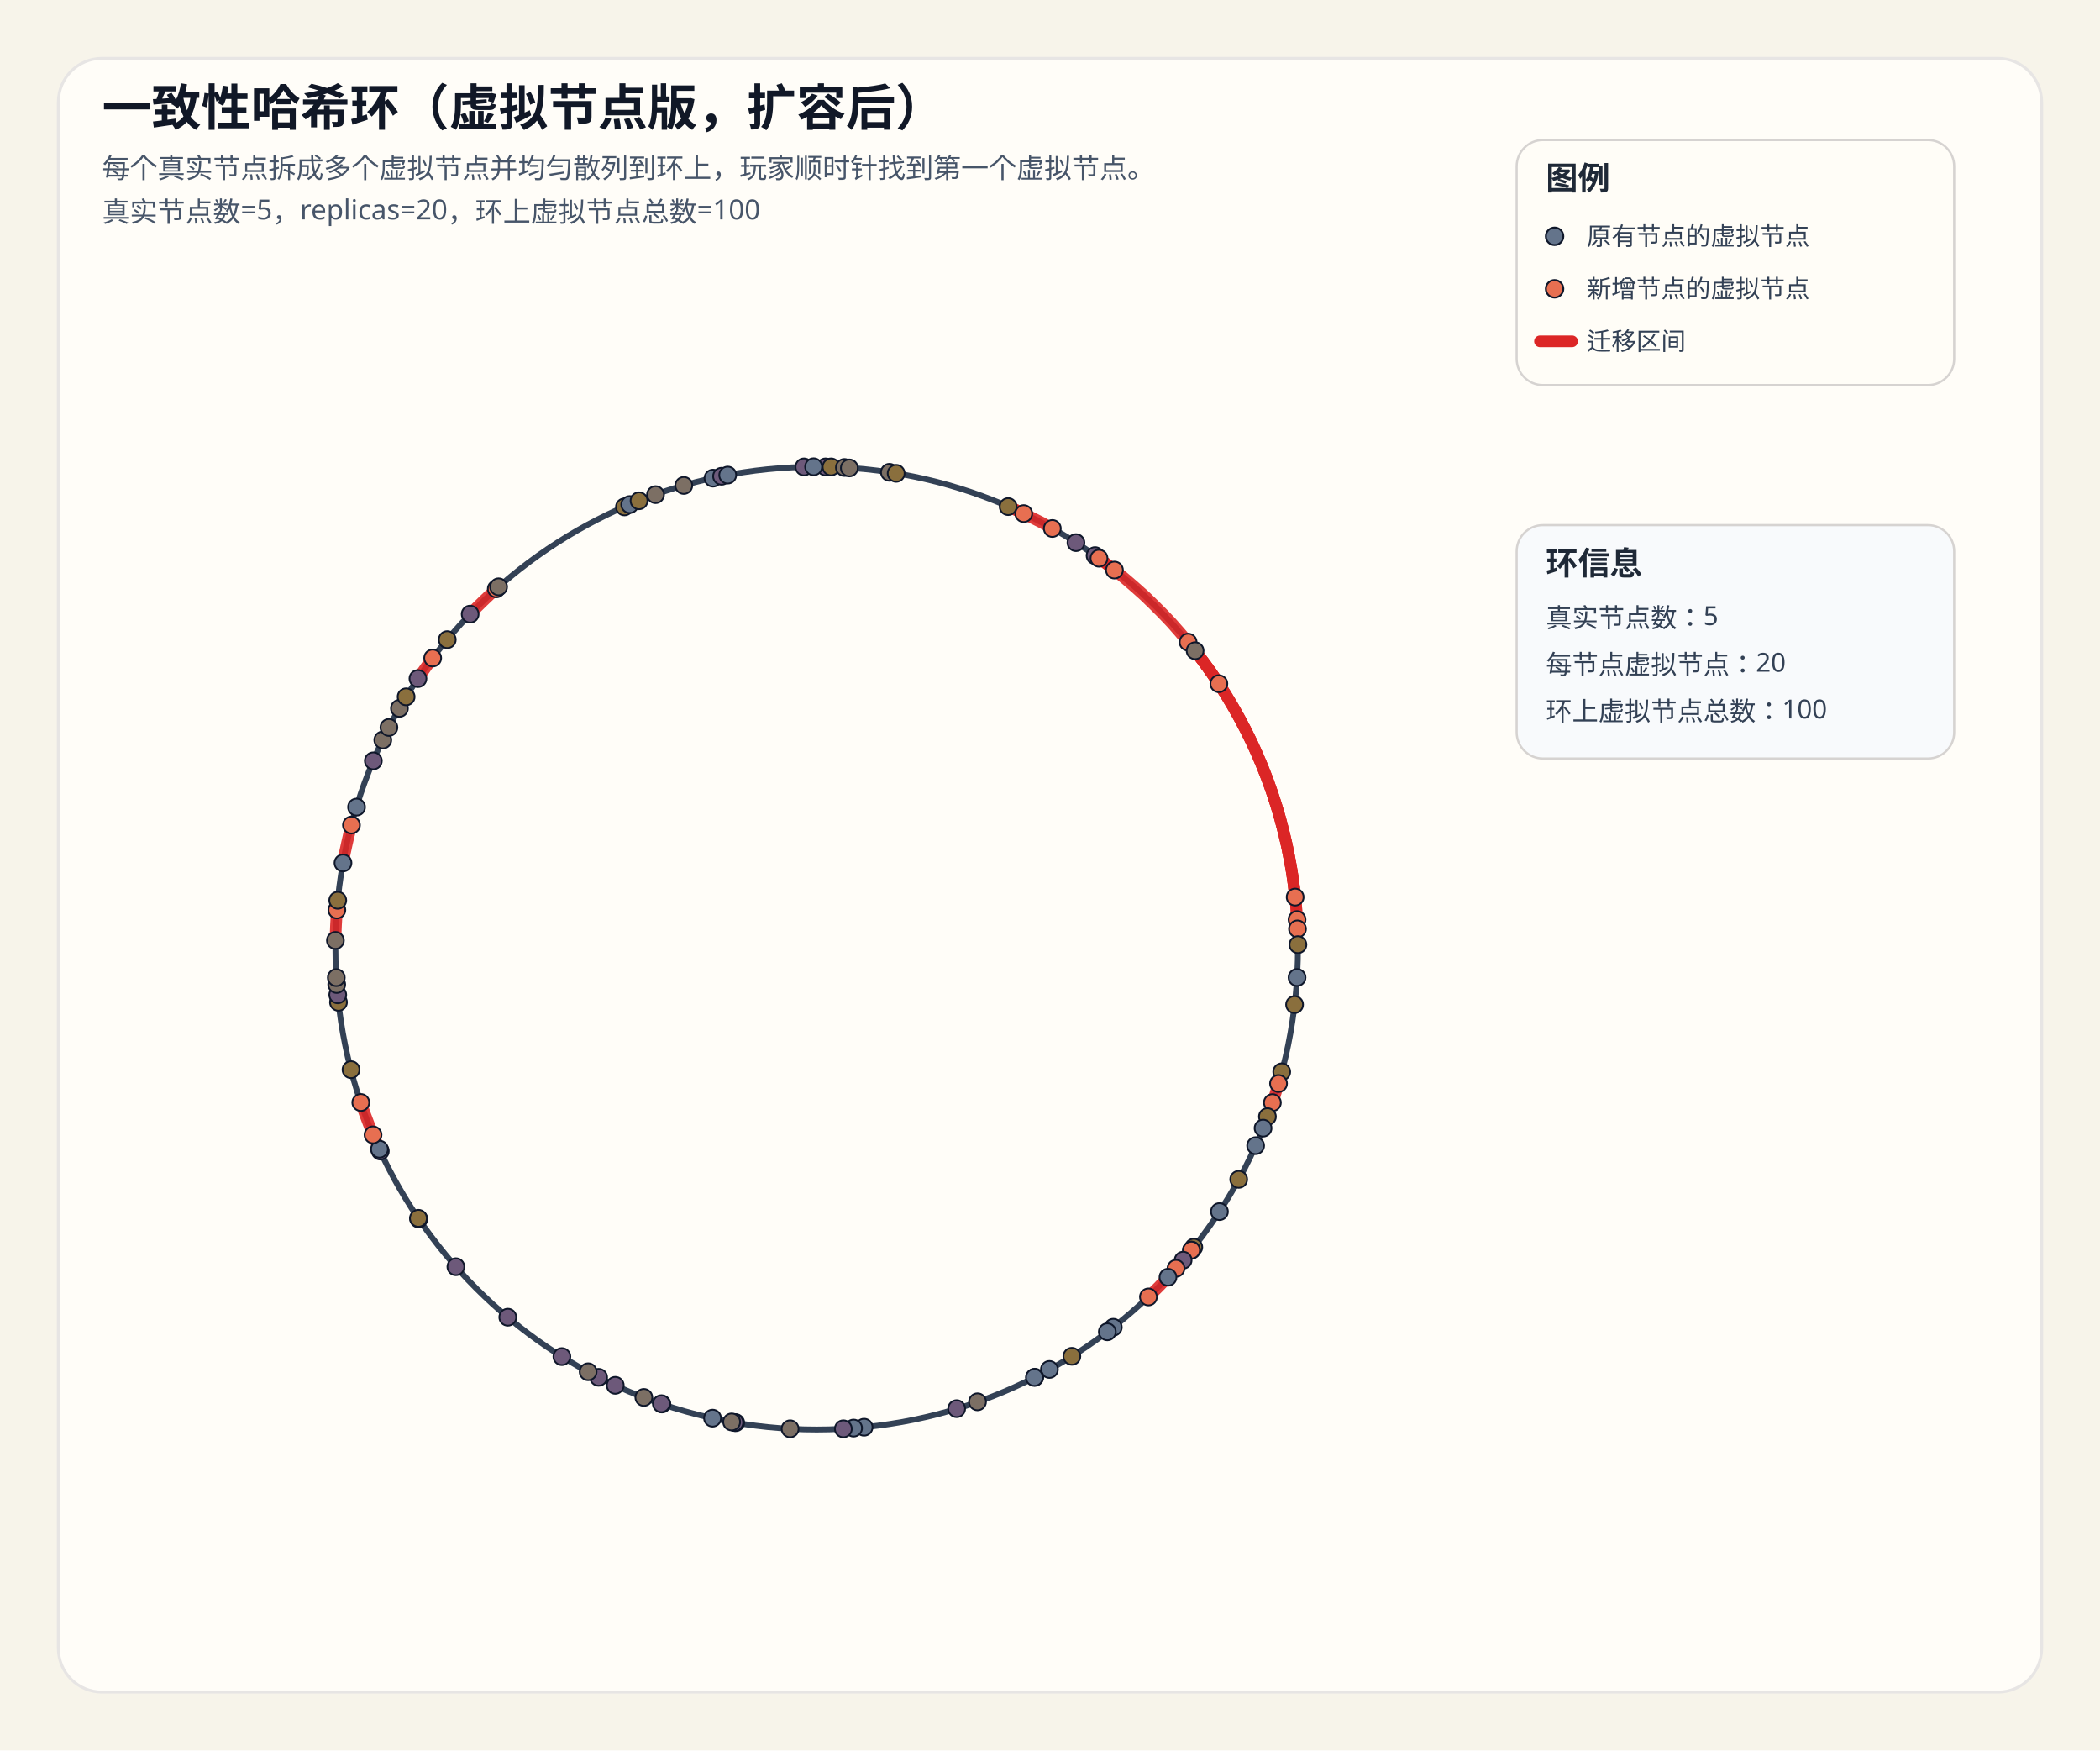
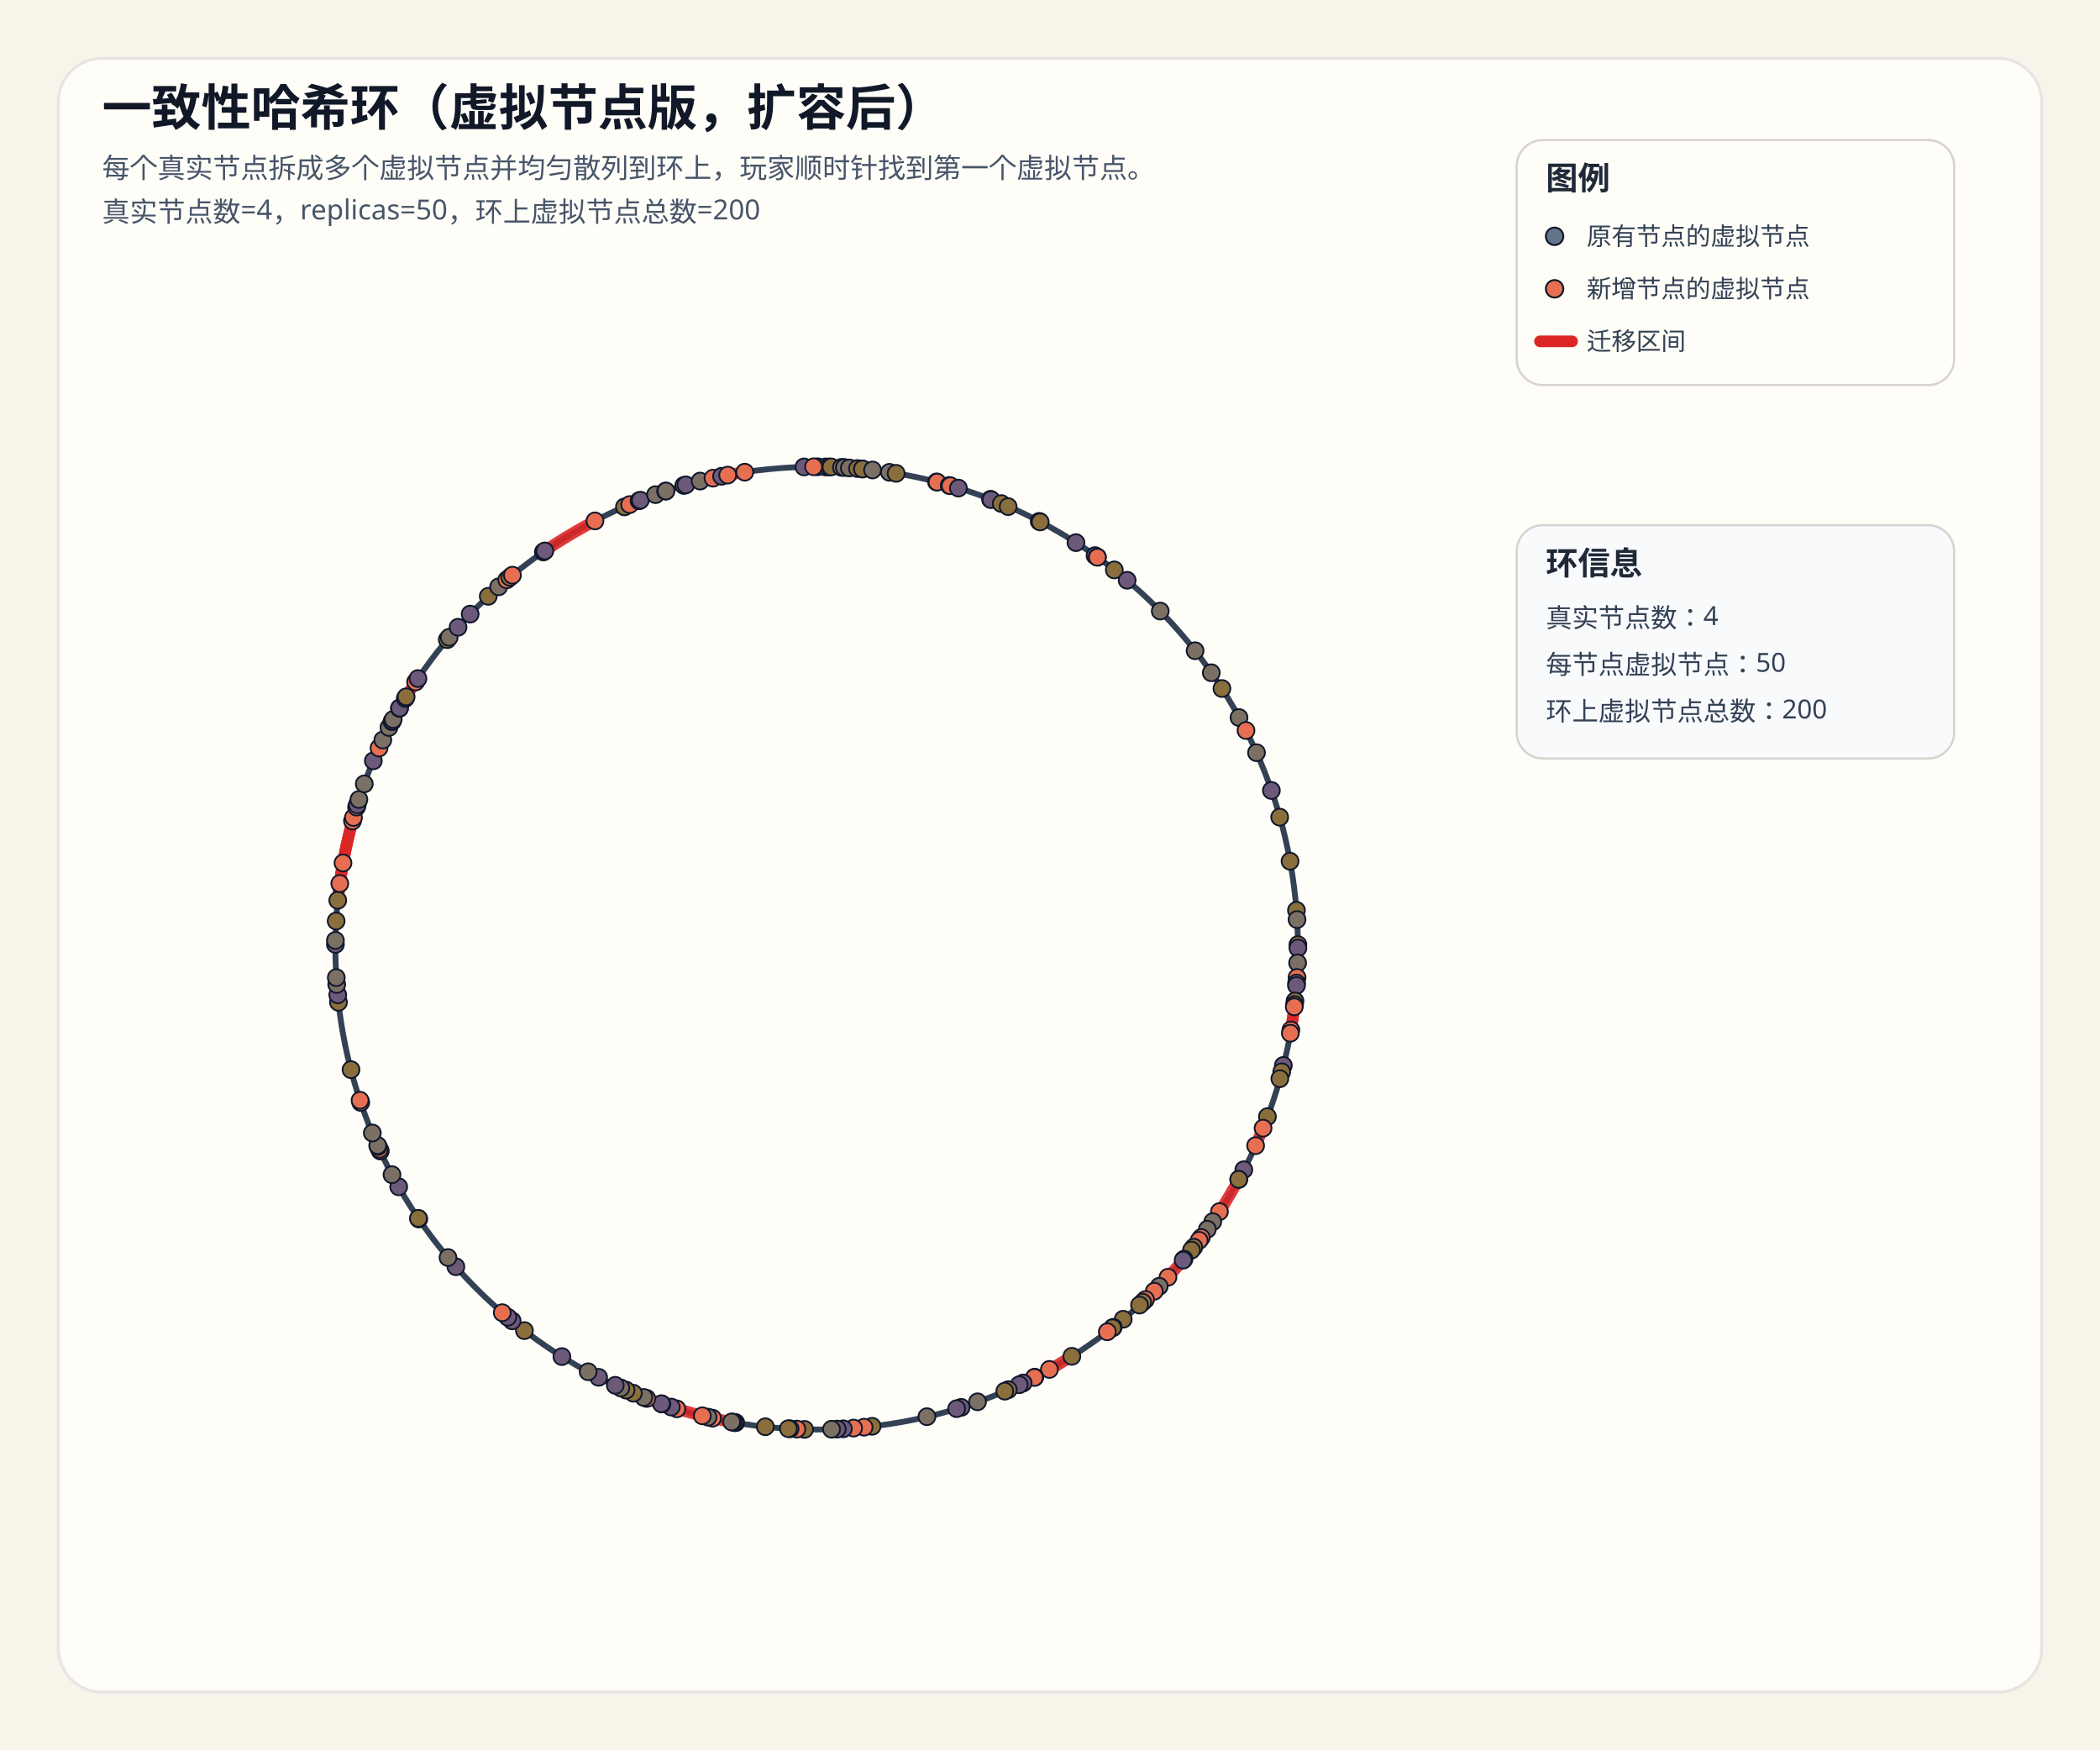
<svg xmlns="http://www.w3.org/2000/svg" width="1440" height="1200" viewBox="0 0 1440 1200">
  <rect x="0" y="0" width="1440" height="1200" fill="#f7f4ea" />
  <rect x="40" y="40" width="1360" height="1120" rx="30" fill="#fffdf8" stroke="#e7e5e4" stroke-width="2" />
  <text x="70" y="86" font-size="34" font-family="Segoe UI" font-weight="700" fill="#111827">一致性哈希环（虚拟节点版，扩容后）</text>
  <text x="70" y="122" font-size="19" font-family="Segoe UI" fill="#475569">每个真实节点拆成多个虚拟节点并均匀散列到环上，玩家顺时针找到第一个虚拟节点。</text>
-   <text x="70" y="152" font-size="19" font-family="Segoe UI" fill="#475569">真实节点数=5，replicas=20，环上虚拟节点总数=100</text>
+   <text x="70" y="152" font-size="19" font-family="Segoe UI" fill="#475569">真实节点数=4，replicas=50，环上虚拟节点总数=200</text>
  <circle cx="560.0" cy="650.0" r="330.0" fill="none" stroke="#334155" stroke-width="4" />
-   <polyline points="286.6,465.2 289.1,461.6 291.6,458.1 294.1,454.6 296.7,451.1" fill="none" stroke="#dc2626" stroke-width="8" stroke-linecap="round" stroke-linejoin="round" opacity="0.9" />
-   <polyline points="800.9,875.6 797.6,879.0 794.3,882.4 790.9,885.8 787.5,889.1" fill="none" stroke="#dc2626" stroke-width="8" stroke-linecap="round" stroke-linejoin="round" opacity="0.9" />
-   <polyline points="235.2,591.6 236.4,585.1 237.8,578.6 239.3,572.1 241.0,565.6" fill="none" stroke="#dc2626" stroke-width="8" stroke-linecap="round" stroke-linejoin="round" opacity="0.9" />
-   <polyline points="260.2,787.8 256.7,779.9 253.4,772.0 250.3,763.9 247.4,755.8" fill="none" stroke="#dc2626" stroke-width="8" stroke-linecap="round" stroke-linejoin="round" opacity="0.9" />
-   <polyline points="878.9,734.8 877.5,740.1 875.9,745.4 874.3,750.7 872.5,755.9" fill="none" stroke="#dc2626" stroke-width="8" stroke-linecap="round" stroke-linejoin="round" opacity="0.9" />
-   <polyline points="811.3,863.9 810.1,865.3 808.8,866.7 807.6,868.1 806.4,869.5" fill="none" stroke="#dc2626" stroke-width="8" stroke-linecap="round" stroke-linejoin="round" opacity="0.9" />
-   <polyline points="819.5,446.1 825.0,453.4 830.3,460.7 835.5,468.3 840.4,475.9 845.0,483.7 849.5,491.6 853.8,499.7 857.8,507.8 861.6,516.1 865.2,524.5 868.5,532.9 871.6,541.5 874.5,550.1 877.1,558.8 879.5,567.6 881.7,576.4 883.6,585.3 885.3,594.3 886.7,603.2 887.8,612.3 888.8,621.3 889.4,630.4" fill="none" stroke="#dc2626" stroke-width="8" stroke-linecap="round" stroke-linejoin="round" opacity="0.9" />
-   <polyline points="878.9,734.8 878.4,736.8 877.8,738.8 877.3,740.8 876.7,742.8" fill="none" stroke="#dc2626" stroke-width="8" stroke-linecap="round" stroke-linejoin="round" opacity="0.9" />
-   <polyline points="691.3,347.3 699.0,350.7 706.6,354.4 714.2,358.2 721.6,362.3" fill="none" stroke="#dc2626" stroke-width="8" stroke-linecap="round" stroke-linejoin="round" opacity="0.9" />
-   <polyline points="750.9,380.9 751.6,381.3 752.3,381.8 752.9,382.3 753.6,382.7" fill="none" stroke="#dc2626" stroke-width="8" stroke-linecap="round" stroke-linejoin="round" opacity="0.9" />
-   <polyline points="691.3,347.3 694.0,348.4 696.7,349.6 699.4,350.9 702.0,352.1" fill="none" stroke="#dc2626" stroke-width="8" stroke-linecap="round" stroke-linejoin="round" opacity="0.9" />
-   <polyline points="750.9,380.9 758.0,386.0 764.9,391.3 771.7,396.9 778.3,402.6 784.8,408.4 791.1,414.5 797.3,420.7 803.3,427.0 809.1,433.6 814.7,440.2" fill="none" stroke="#dc2626" stroke-width="8" stroke-linecap="round" stroke-linejoin="round" opacity="0.9" />
-   <polyline points="750.9,380.9 754.3,383.3 757.7,385.7 761.0,388.3 764.2,390.8" fill="none" stroke="#dc2626" stroke-width="8" stroke-linecap="round" stroke-linejoin="round" opacity="0.9" />
-   <polyline points="322.4,421.0 326.8,416.5 331.2,412.2 335.7,407.9 340.3,403.7" fill="none" stroke="#dc2626" stroke-width="8" stroke-linecap="round" stroke-linejoin="round" opacity="0.9" />
-   <polyline points="230.0,644.7 230.2,639.5 230.4,634.3 230.7,629.1 231.0,623.8" fill="none" stroke="#dc2626" stroke-width="8" stroke-linecap="round" stroke-linejoin="round" opacity="0.9" />
-   <polyline points="819.5,446.1 825.2,453.6 830.7,461.2 835.9,469.0 841.0,476.9 845.8,485.0 850.4,493.2 854.7,501.5 858.8,509.9 862.7,518.5 866.3,527.2 869.7,535.9 872.8,544.8 875.6,553.7 878.3,562.7 880.6,571.8 882.7,581.0 884.5,590.2 886.1,599.4 887.4,608.7 888.5,618.1 889.2,627.4 889.7,636.8" fill="none" stroke="#dc2626" stroke-width="8" stroke-linecap="round" stroke-linejoin="round" opacity="0.9" />
-   <polyline points="819.5,446.1 825.1,453.5 830.5,461.0 835.7,468.6 840.6,476.4 845.4,484.3 849.9,492.4 854.2,500.5 858.3,508.8 862.1,517.2 865.7,525.7 869.1,534.3 872.2,543.0 875.1,551.8 877.7,560.7 880.0,569.6 882.2,578.6 884.0,587.6 885.7,596.7 887.0,605.8 888.1,615.0" fill="none" stroke="#dc2626" stroke-width="8" stroke-linecap="round" stroke-linejoin="round" opacity="0.9" />
-   <polyline points="260.2,787.8 259.0,785.4 257.9,782.9 256.9,780.4 255.8,778.0" fill="none" stroke="#dc2626" stroke-width="8" stroke-linecap="round" stroke-linejoin="round" opacity="0.9" />
-   <polyline points="817.0,857.0 817.0,857.0 817.0,857.0 817.0,857.0 817.0,857.0" fill="none" stroke="#dc2626" stroke-width="8" stroke-linecap="round" stroke-linejoin="round" opacity="0.9" />
-   <polyline points="819.5,446.1 823.7,451.7 827.9,457.3 831.9,463.0 835.8,468.7" fill="none" stroke="#dc2626" stroke-width="8" stroke-linecap="round" stroke-linejoin="round" opacity="0.9" />
+   <polyline points="849.4,808.5 846.3,814.1 843.0,819.7 839.7,825.2 836.2,830.6" fill="none" stroke="#dc2626" stroke-width="8" stroke-linecap="round" stroke-linejoin="round" opacity="0.9" />
+   <polyline points="494.8,326.5 495.9,326.3 496.9,326.1 498.0,325.9 499.0,325.7" fill="none" stroke="#dc2626" stroke-width="8" stroke-linecap="round" stroke-linejoin="round" opacity="0.9" />
+   <polyline points="889.8,660.1 889.8,662.6 889.7,665.1 889.5,667.6 889.4,670.1" fill="none" stroke="#dc2626" stroke-width="8" stroke-linecap="round" stroke-linejoin="round" opacity="0.9" />
+   <polyline points="428.2,347.5 429.1,347.1 430.0,346.7 430.9,346.3 431.8,345.9" fill="none" stroke="#dc2626" stroke-width="8" stroke-linecap="round" stroke-linejoin="round" opacity="0.9" />
+   <polyline points="709.6,944.1 709.5,944.2 709.5,944.2 709.4,944.3 709.3,944.3" fill="none" stroke="#dc2626" stroke-width="8" stroke-linecap="round" stroke-linejoin="round" opacity="0.9" />
+   <polyline points="598.0,977.8 596.6,978.0 595.2,978.1 593.8,978.3 592.5,978.4" fill="none" stroke="#dc2626" stroke-width="8" stroke-linecap="round" stroke-linejoin="round" opacity="0.9" />
+   <polyline points="598.0,977.8 594.8,978.2 591.6,978.5 588.5,978.8 585.3,979.0" fill="none" stroke="#dc2626" stroke-width="8" stroke-linecap="round" stroke-linejoin="round" opacity="0.9" />
+   <polyline points="735.0,929.8 731.2,932.1 727.4,934.4 723.5,936.7 719.6,938.8" fill="none" stroke="#dc2626" stroke-width="8" stroke-linecap="round" stroke-linejoin="round" opacity="0.9" />
+   <polyline points="260.8,789.1 260.6,788.8 260.5,788.5 260.3,788.1 260.2,787.8" fill="none" stroke="#dc2626" stroke-width="8" stroke-linecap="round" stroke-linejoin="round" opacity="0.9" />
+   <polyline points="501.7,974.8 498.4,974.2 495.1,973.6 491.9,972.9 488.6,972.2" fill="none" stroke="#dc2626" stroke-width="8" stroke-linecap="round" stroke-linejoin="round" opacity="0.9" />
+   <polyline points="770.2,904.4 768.5,905.8 766.8,907.2 765.1,908.5 763.4,909.9" fill="none" stroke="#dc2626" stroke-width="8" stroke-linecap="round" stroke-linejoin="round" opacity="0.9" />
+   <polyline points="480.1,329.8 482.3,329.3 484.5,328.8 486.7,328.2 488.9,327.8" fill="none" stroke="#dc2626" stroke-width="8" stroke-linecap="round" stroke-linejoin="round" opacity="0.9" />
+   <polyline points="551.3,320.1 552.9,320.1 554.6,320.0 556.3,320.0 557.9,320.0" fill="none" stroke="#dc2626" stroke-width="8" stroke-linecap="round" stroke-linejoin="round" opacity="0.9" />
+   <polyline points="869.1,765.5 867.2,770.5 865.2,775.5 863.1,780.4 861.0,785.4" fill="none" stroke="#dc2626" stroke-width="8" stroke-linecap="round" stroke-linejoin="round" opacity="0.9" />
+   <polyline points="869.1,765.5 868.4,767.5 867.6,769.5 866.8,771.4 866.1,773.4" fill="none" stroke="#dc2626" stroke-width="8" stroke-linecap="round" stroke-linejoin="round" opacity="0.9" />
+   <polyline points="811.3,863.9 808.7,866.9 806.1,869.8 803.5,872.7 800.9,875.6" fill="none" stroke="#dc2626" stroke-width="8" stroke-linecap="round" stroke-linejoin="round" opacity="0.9" />
+   <polyline points="460.3,964.6 458.7,964.1 457.1,963.5 455.5,963.0 453.9,962.5" fill="none" stroke="#dc2626" stroke-width="8" stroke-linecap="round" stroke-linejoin="round" opacity="0.9" />
+   <polyline points="231.6,617.2 232.7,607.9 234.0,598.7 235.6,589.5 237.4,580.3 239.5,571.3 241.9,562.2 244.5,553.3" fill="none" stroke="#dc2626" stroke-width="8" stroke-linecap="round" stroke-linejoin="round" opacity="0.9" />
+   <polyline points="231.6,617.2 232.3,610.8 233.2,604.4 234.1,598.0 235.2,591.6" fill="none" stroke="#dc2626" stroke-width="8" stroke-linecap="round" stroke-linejoin="round" opacity="0.9" />
+   <polyline points="762.9,910.3 762.0,911.0 761.1,911.7 760.2,912.4 759.3,913.0" fill="none" stroke="#dc2626" stroke-width="8" stroke-linecap="round" stroke-linejoin="round" opacity="0.9" />
+   <polyline points="642.2,330.4 644.4,331.0 646.6,331.6 648.7,332.1 650.9,332.8" fill="none" stroke="#dc2626" stroke-width="8" stroke-linecap="round" stroke-linejoin="round" opacity="0.9" />
+   <polyline points="794.9,881.8 792.6,884.1 790.2,886.4 787.9,888.7 785.5,890.9" fill="none" stroke="#dc2626" stroke-width="8" stroke-linecap="round" stroke-linejoin="round" opacity="0.9" />
+   <polyline points="503.7,975.2 503.4,975.1 503.1,975.1 502.8,975.0 502.5,974.9" fill="none" stroke="#dc2626" stroke-width="8" stroke-linecap="round" stroke-linejoin="round" opacity="0.9" />
+   <polyline points="849.6,491.9 850.8,494.1 852.0,496.3 853.2,498.6 854.4,500.8" fill="none" stroke="#dc2626" stroke-width="8" stroke-linecap="round" stroke-linejoin="round" opacity="0.9" />
+   <polyline points="373.6,377.7 380.3,373.2 387.1,368.9 394.0,364.8 400.9,360.9 408.0,357.1" fill="none" stroke="#dc2626" stroke-width="8" stroke-linecap="round" stroke-linejoin="round" opacity="0.9" />
+   <polyline points="485.5,971.5 484.5,971.3 483.6,971.0 482.6,970.8 481.6,970.6" fill="none" stroke="#dc2626" stroke-width="8" stroke-linecap="round" stroke-linejoin="round" opacity="0.9" />
+   <polyline points="642.2,330.4 644.6,331.0 646.9,331.7 649.3,332.3 651.6,333.0" fill="none" stroke="#dc2626" stroke-width="8" stroke-linecap="round" stroke-linejoin="round" opacity="0.9" />
+   <polyline points="231.6,617.2 232.6,609.0 233.7,600.8 235.0,592.6 236.6,584.5 238.3,576.4 240.2,568.4 242.4,560.4" fill="none" stroke="#dc2626" stroke-width="8" stroke-linecap="round" stroke-linejoin="round" opacity="0.9" />
+   <polyline points="887.7,688.7 887.1,693.6 886.4,698.5 885.7,703.4 884.8,708.3" fill="none" stroke="#dc2626" stroke-width="8" stroke-linecap="round" stroke-linejoin="round" opacity="0.9" />
+   <polyline points="348.2,903.0 347.2,902.3 346.3,901.5 345.4,900.7 344.4,899.9" fill="none" stroke="#dc2626" stroke-width="8" stroke-linecap="round" stroke-linejoin="round" opacity="0.9" />
+   <polyline points="566.1,320.1 566.7,320.1 567.3,320.1 567.9,320.1 568.5,320.1" fill="none" stroke="#dc2626" stroke-width="8" stroke-linecap="round" stroke-linejoin="round" opacity="0.9" />
+   <polyline points="794.9,881.8 794.1,882.6 793.2,883.5 792.4,884.3 791.5,885.2" fill="none" stroke="#dc2626" stroke-width="8" stroke-linecap="round" stroke-linejoin="round" opacity="0.9" />
+   <polyline points="349.6,395.8 350.1,395.4 350.5,395.0 351.0,394.6 351.4,394.3" fill="none" stroke="#dc2626" stroke-width="8" stroke-linecap="round" stroke-linejoin="round" opacity="0.9" />
+   <polyline points="642.2,330.4 642.3,330.4 642.4,330.5 642.5,330.5 642.6,330.5" fill="none" stroke="#dc2626" stroke-width="8" stroke-linecap="round" stroke-linejoin="round" opacity="0.9" />
+   <polyline points="453.5,962.3 451.0,961.5 448.5,960.6 446.0,959.7 443.5,958.7" fill="none" stroke="#dc2626" stroke-width="8" stroke-linecap="round" stroke-linejoin="round" opacity="0.9" />
+   <polyline points="260.8,789.1 260.4,788.4 260.1,787.6 259.7,786.8 259.3,786.0" fill="none" stroke="#dc2626" stroke-width="8" stroke-linecap="round" stroke-linejoin="round" opacity="0.9" />
+   <polyline points="278.5,477.7 280.1,475.1 281.7,472.6 283.4,470.0 285.0,467.5" fill="none" stroke="#dc2626" stroke-width="8" stroke-linecap="round" stroke-linejoin="round" opacity="0.9" />
+   <polyline points="887.7,688.7 887.7,689.0 887.6,689.4 887.6,689.8 887.5,690.2" fill="none" stroke="#dc2626" stroke-width="8" stroke-linecap="round" stroke-linejoin="round" opacity="0.9" />
+   <polyline points="341.9,402.3 343.3,401.1 344.7,399.9 346.1,398.7 347.5,397.5" fill="none" stroke="#dc2626" stroke-width="8" stroke-linecap="round" stroke-linejoin="round" opacity="0.9" />
+   <polyline points="887.7,688.7 887.2,693.0 886.6,697.4 885.9,701.7 885.2,706.1" fill="none" stroke="#dc2626" stroke-width="8" stroke-linecap="round" stroke-linejoin="round" opacity="0.9" />
+   <polyline points="494.8,326.5 498.8,325.7 502.8,325.0 506.7,324.3 510.7,323.7" fill="none" stroke="#dc2626" stroke-width="8" stroke-linecap="round" stroke-linejoin="round" opacity="0.9" />
+   <polyline points="827.9,842.7 826.9,844.1 825.8,845.6 824.7,847.0 823.7,848.4" fill="none" stroke="#dc2626" stroke-width="8" stroke-linecap="round" stroke-linejoin="round" opacity="0.9" />
+   <polyline points="247.4,755.8 247.3,755.5 247.2,755.1 247.0,754.7 246.9,754.3" fill="none" stroke="#dc2626" stroke-width="8" stroke-linecap="round" stroke-linejoin="round" opacity="0.9" />
+   <polyline points="231.6,617.2 232.7,608.0 234.0,598.9 235.5,589.8 237.3,580.8 239.4,571.8 241.7,562.8" fill="none" stroke="#dc2626" stroke-width="8" stroke-linecap="round" stroke-linejoin="round" opacity="0.9" />
+   <polyline points="551.7,979.9 550.4,979.9 549.1,979.8 547.7,979.8 546.4,979.7" fill="none" stroke="#dc2626" stroke-width="8" stroke-linecap="round" stroke-linejoin="round" opacity="0.9" />
+   <polyline points="827.9,842.7 826.5,844.6 825.1,846.5 823.7,848.4 822.3,850.3" fill="none" stroke="#dc2626" stroke-width="8" stroke-linecap="round" stroke-linejoin="round" opacity="0.9" />
+   <polyline points="752.5,381.9 752.5,382.0 752.5,382.0 752.5,382.0 752.5,382.0" fill="none" stroke="#dc2626" stroke-width="8" stroke-linecap="round" stroke-linejoin="round" opacity="0.9" />
+   <polyline points="231.6,617.2 231.9,614.3 232.3,611.4 232.6,608.6 233.0,605.7" fill="none" stroke="#dc2626" stroke-width="8" stroke-linecap="round" stroke-linejoin="round" opacity="0.9" />
+   <polyline points="485.5,971.5 480.1,970.2 474.8,968.8 469.4,967.3 464.1,965.8" fill="none" stroke="#dc2626" stroke-width="8" stroke-linecap="round" stroke-linejoin="round" opacity="0.9" />
+   <polyline points="256.0,521.6 257.0,519.4 257.9,517.2 258.9,515.0 259.9,512.8" fill="none" stroke="#dc2626" stroke-width="8" stroke-linecap="round" stroke-linejoin="round" opacity="0.9" />
+   <circle cx="560.7" cy="320.0" r="5.8" fill="#8a6f3d" stroke="#0f172a" stroke-width="1.2" />
  <circle cx="566.1" cy="320.1" r="5.8" fill="#6d597a" stroke="#0f172a" stroke-width="1.2" />
+   <circle cx="568.5" cy="320.1" r="5.8" fill="#e76f51" stroke="#0f172a" stroke-width="1.2" />
  <circle cx="569.9" cy="320.1" r="5.8" fill="#8a6f3d" stroke="#0f172a" stroke-width="1.2" />
+   <circle cx="577.0" cy="320.4" r="5.8" fill="#7c6f64" stroke="#0f172a" stroke-width="1.2" />
  <circle cx="579.0" cy="320.5" r="5.8" fill="#7c6f64" stroke="#0f172a" stroke-width="1.2" />
  <circle cx="582.4" cy="320.8" r="5.8" fill="#7c6f64" stroke="#0f172a" stroke-width="1.2" />
+   <circle cx="588.0" cy="321.2" r="5.8" fill="#8a6f3d" stroke="#0f172a" stroke-width="1.2" />
+   <circle cx="591.3" cy="321.5" r="5.8" fill="#6d597a" stroke="#0f172a" stroke-width="1.2" />
+   <circle cx="591.4" cy="321.5" r="5.8" fill="#8a6f3d" stroke="#0f172a" stroke-width="1.2" />
+   <circle cx="598.3" cy="322.2" r="5.8" fill="#7c6f64" stroke="#0f172a" stroke-width="1.2" />
  <circle cx="609.9" cy="323.8" r="5.8" fill="#7c6f64" stroke="#0f172a" stroke-width="1.2" />
  <circle cx="614.5" cy="324.5" r="5.8" fill="#8a6f3d" stroke="#0f172a" stroke-width="1.2" />
+   <circle cx="642.2" cy="330.4" r="5.8" fill="#7c6f64" stroke="#0f172a" stroke-width="1.2" />
+   <circle cx="642.6" cy="330.5" r="5.8" fill="#e76f51" stroke="#0f172a" stroke-width="1.2" />
+   <circle cx="650.9" cy="332.8" r="5.8" fill="#e76f51" stroke="#0f172a" stroke-width="1.2" />
+   <circle cx="651.6" cy="333.0" r="5.8" fill="#e76f51" stroke="#0f172a" stroke-width="1.2" />
+   <circle cx="657.2" cy="334.6" r="5.8" fill="#6d597a" stroke="#0f172a" stroke-width="1.2" />
+   <circle cx="679.2" cy="342.3" r="5.8" fill="#6d597a" stroke="#0f172a" stroke-width="1.2" />
+   <circle cx="679.6" cy="342.5" r="5.8" fill="#6d597a" stroke="#0f172a" stroke-width="1.2" />
+   <circle cx="686.6" cy="345.2" r="5.8" fill="#8a6f3d" stroke="#0f172a" stroke-width="1.2" />
  <circle cx="691.3" cy="347.3" r="5.8" fill="#8a6f3d" stroke="#0f172a" stroke-width="1.2" />
-   <circle cx="702.0" cy="352.1" r="5.8" fill="#e76f51" stroke="#0f172a" stroke-width="1.2" />
-   <circle cx="721.6" cy="362.3" r="5.8" fill="#e76f51" stroke="#0f172a" stroke-width="1.2" />
+   <circle cx="712.6" cy="357.4" r="5.8" fill="#6d597a" stroke="#0f172a" stroke-width="1.2" />
+   <circle cx="713.3" cy="357.8" r="5.8" fill="#8a6f3d" stroke="#0f172a" stroke-width="1.2" />
  <circle cx="737.8" cy="372.0" r="5.8" fill="#6d597a" stroke="#0f172a" stroke-width="1.2" />
  <circle cx="750.9" cy="380.9" r="5.8" fill="#6d597a" stroke="#0f172a" stroke-width="1.2" />
-   <circle cx="753.6" cy="382.7" r="5.8" fill="#e76f51" stroke="#0f172a" stroke-width="1.2" />
-   <circle cx="764.2" cy="390.8" r="5.8" fill="#e76f51" stroke="#0f172a" stroke-width="1.2" />
-   <circle cx="814.7" cy="440.2" r="5.8" fill="#e76f51" stroke="#0f172a" stroke-width="1.2" />
+   <circle cx="752.5" cy="381.9" r="5.8" fill="#7c6f64" stroke="#0f172a" stroke-width="1.2" />
+   <circle cx="752.5" cy="382.0" r="5.8" fill="#e76f51" stroke="#0f172a" stroke-width="1.2" />
+   <circle cx="764.1" cy="390.7" r="5.8" fill="#8a6f3d" stroke="#0f172a" stroke-width="1.2" />
+   <circle cx="772.9" cy="397.8" r="5.8" fill="#6d597a" stroke="#0f172a" stroke-width="1.2" />
+   <circle cx="795.6" cy="418.9" r="5.8" fill="#7c6f64" stroke="#0f172a" stroke-width="1.2" />
  <circle cx="819.5" cy="446.1" r="5.8" fill="#7c6f64" stroke="#0f172a" stroke-width="1.2" />
-   <circle cx="835.8" cy="468.7" r="5.8" fill="#e76f51" stroke="#0f172a" stroke-width="1.2" />
-   <circle cx="888.1" cy="615.0" r="5.8" fill="#e76f51" stroke="#0f172a" stroke-width="1.2" />
-   <circle cx="889.4" cy="630.4" r="5.8" fill="#e76f51" stroke="#0f172a" stroke-width="1.2" />
-   <circle cx="889.7" cy="636.8" r="5.8" fill="#e76f51" stroke="#0f172a" stroke-width="1.2" />
+   <circle cx="830.6" cy="461.2" r="5.8" fill="#7c6f64" stroke="#0f172a" stroke-width="1.2" />
+   <circle cx="837.9" cy="472.0" r="5.8" fill="#8a6f3d" stroke="#0f172a" stroke-width="1.2" />
+   <circle cx="849.6" cy="491.9" r="5.8" fill="#7c6f64" stroke="#0f172a" stroke-width="1.2" />
+   <circle cx="854.4" cy="500.8" r="5.8" fill="#e76f51" stroke="#0f172a" stroke-width="1.2" />
+   <circle cx="861.6" cy="516.0" r="5.8" fill="#7c6f64" stroke="#0f172a" stroke-width="1.2" />
+   <circle cx="871.8" cy="541.9" r="5.8" fill="#6d597a" stroke="#0f172a" stroke-width="1.2" />
+   <circle cx="877.5" cy="560.2" r="5.8" fill="#8a6f3d" stroke="#0f172a" stroke-width="1.2" />
+   <circle cx="884.6" cy="590.4" r="5.8" fill="#8a6f3d" stroke="#0f172a" stroke-width="1.2" />
+   <circle cx="889.0" cy="624.1" r="5.8" fill="#8a6f3d" stroke="#0f172a" stroke-width="1.2" />
+   <circle cx="889.4" cy="630.4" r="5.8" fill="#7c6f64" stroke="#0f172a" stroke-width="1.2" />
  <circle cx="890.0" cy="647.6" r="5.8" fill="#8a6f3d" stroke="#0f172a" stroke-width="1.2" />
-   <circle cx="889.4" cy="670.1" r="5.8" fill="#64748b" stroke="#0f172a" stroke-width="1.2" />
+   <circle cx="890.0" cy="649.9" r="5.8" fill="#6d597a" stroke="#0f172a" stroke-width="1.2" />
+   <circle cx="889.8" cy="660.1" r="5.8" fill="#7c6f64" stroke="#0f172a" stroke-width="1.2" />
+   <circle cx="889.4" cy="670.1" r="5.8" fill="#e76f51" stroke="#0f172a" stroke-width="1.2" />
+   <circle cx="889.1" cy="673.9" r="5.8" fill="#7c6f64" stroke="#0f172a" stroke-width="1.2" />
+   <circle cx="889.0" cy="675.6" r="5.8" fill="#6d597a" stroke="#0f172a" stroke-width="1.2" />
+   <circle cx="888.0" cy="686.2" r="5.8" fill="#8a6f3d" stroke="#0f172a" stroke-width="1.2" />
  <circle cx="887.7" cy="688.7" r="5.8" fill="#8a6f3d" stroke="#0f172a" stroke-width="1.2" />
+   <circle cx="887.5" cy="690.2" r="5.8" fill="#e76f51" stroke="#0f172a" stroke-width="1.2" />
+   <circle cx="885.2" cy="706.1" r="5.8" fill="#e76f51" stroke="#0f172a" stroke-width="1.2" />
+   <circle cx="884.8" cy="708.3" r="5.8" fill="#e76f51" stroke="#0f172a" stroke-width="1.2" />
+   <circle cx="880.0" cy="730.4" r="5.8" fill="#6d597a" stroke="#0f172a" stroke-width="1.2" />
  <circle cx="878.9" cy="734.8" r="5.8" fill="#8a6f3d" stroke="#0f172a" stroke-width="1.2" />
-   <circle cx="876.7" cy="742.8" r="5.8" fill="#e76f51" stroke="#0f172a" stroke-width="1.2" />
-   <circle cx="872.5" cy="755.9" r="5.8" fill="#e76f51" stroke="#0f172a" stroke-width="1.2" />
+   <circle cx="877.6" cy="739.5" r="5.8" fill="#8a6f3d" stroke="#0f172a" stroke-width="1.2" />
  <circle cx="869.1" cy="765.5" r="5.8" fill="#8a6f3d" stroke="#0f172a" stroke-width="1.2" />
-   <circle cx="866.1" cy="773.4" r="5.8" fill="#64748b" stroke="#0f172a" stroke-width="1.2" />
-   <circle cx="861.0" cy="785.4" r="5.8" fill="#64748b" stroke="#0f172a" stroke-width="1.2" />
+   <circle cx="866.1" cy="773.4" r="5.8" fill="#e76f51" stroke="#0f172a" stroke-width="1.2" />
+   <circle cx="861.0" cy="785.4" r="5.8" fill="#e76f51" stroke="#0f172a" stroke-width="1.2" />
+   <circle cx="852.9" cy="801.9" r="5.8" fill="#6d597a" stroke="#0f172a" stroke-width="1.2" />
+   <circle cx="849.5" cy="808.5" r="5.8" fill="#6d597a" stroke="#0f172a" stroke-width="1.2" />
  <circle cx="849.4" cy="808.5" r="5.8" fill="#8a6f3d" stroke="#0f172a" stroke-width="1.2" />
-   <circle cx="836.2" cy="830.6" r="5.8" fill="#64748b" stroke="#0f172a" stroke-width="1.2" />
+   <circle cx="836.2" cy="830.6" r="5.8" fill="#e76f51" stroke="#0f172a" stroke-width="1.2" />
+   <circle cx="831.6" cy="837.5" r="5.8" fill="#7c6f64" stroke="#0f172a" stroke-width="1.2" />
+   <circle cx="827.9" cy="842.7" r="5.8" fill="#7c6f64" stroke="#0f172a" stroke-width="1.2" />
+   <circle cx="823.7" cy="848.4" r="5.8" fill="#e76f51" stroke="#0f172a" stroke-width="1.2" />
+   <circle cx="822.3" cy="850.3" r="5.8" fill="#e76f51" stroke="#0f172a" stroke-width="1.2" />
  <circle cx="818.6" cy="855.0" r="5.8" fill="#8a6f3d" stroke="#0f172a" stroke-width="1.2" />
  <circle cx="817.0" cy="857.0" r="5.8" fill="#8a6f3d" stroke="#0f172a" stroke-width="1.2" />
-   <circle cx="817.0" cy="857.0" r="5.8" fill="#e76f51" stroke="#0f172a" stroke-width="1.2" />
+   <circle cx="811.9" cy="863.2" r="5.8" fill="#6d597a" stroke="#0f172a" stroke-width="1.2" />
  <circle cx="811.3" cy="863.9" r="5.8" fill="#6d597a" stroke="#0f172a" stroke-width="1.2" />
-   <circle cx="806.4" cy="869.5" r="5.8" fill="#e76f51" stroke="#0f172a" stroke-width="1.2" />
-   <circle cx="800.9" cy="875.6" r="5.8" fill="#64748b" stroke="#0f172a" stroke-width="1.2" />
-   <circle cx="787.5" cy="889.1" r="5.8" fill="#e76f51" stroke="#0f172a" stroke-width="1.2" />
-   <circle cx="763.4" cy="909.9" r="5.8" fill="#64748b" stroke="#0f172a" stroke-width="1.2" />
-   <circle cx="759.3" cy="913.0" r="5.8" fill="#64748b" stroke="#0f172a" stroke-width="1.2" />
+   <circle cx="800.9" cy="875.6" r="5.8" fill="#e76f51" stroke="#0f172a" stroke-width="1.2" />
+   <circle cx="794.9" cy="881.8" r="5.8" fill="#7c6f64" stroke="#0f172a" stroke-width="1.2" />
+   <circle cx="791.5" cy="885.2" r="5.8" fill="#e76f51" stroke="#0f172a" stroke-width="1.2" />
+   <circle cx="785.5" cy="890.9" r="5.8" fill="#e76f51" stroke="#0f172a" stroke-width="1.2" />
+   <circle cx="783.6" cy="892.7" r="5.8" fill="#8a6f3d" stroke="#0f172a" stroke-width="1.2" />
+   <circle cx="781.4" cy="894.7" r="5.8" fill="#8a6f3d" stroke="#0f172a" stroke-width="1.2" />
+   <circle cx="770.2" cy="904.4" r="5.8" fill="#8a6f3d" stroke="#0f172a" stroke-width="1.2" />
+   <circle cx="763.4" cy="909.9" r="5.8" fill="#e76f51" stroke="#0f172a" stroke-width="1.2" />
+   <circle cx="762.9" cy="910.3" r="5.8" fill="#8a6f3d" stroke="#0f172a" stroke-width="1.2" />
+   <circle cx="759.3" cy="913.0" r="5.8" fill="#e76f51" stroke="#0f172a" stroke-width="1.2" />
  <circle cx="735.0" cy="929.8" r="5.8" fill="#8a6f3d" stroke="#0f172a" stroke-width="1.2" />
-   <circle cx="719.6" cy="938.8" r="5.8" fill="#64748b" stroke="#0f172a" stroke-width="1.2" />
+   <circle cx="719.6" cy="938.8" r="5.8" fill="#e76f51" stroke="#0f172a" stroke-width="1.2" />
  <circle cx="709.6" cy="944.1" r="5.8" fill="#8a6f3d" stroke="#0f172a" stroke-width="1.2" />
-   <circle cx="709.3" cy="944.3" r="5.8" fill="#64748b" stroke="#0f172a" stroke-width="1.2" />
+   <circle cx="709.3" cy="944.3" r="5.8" fill="#e76f51" stroke="#0f172a" stroke-width="1.2" />
+   <circle cx="701.6" cy="948.1" r="5.8" fill="#6d597a" stroke="#0f172a" stroke-width="1.2" />
+   <circle cx="698.9" cy="949.3" r="5.8" fill="#6d597a" stroke="#0f172a" stroke-width="1.2" />
+   <circle cx="691.4" cy="952.7" r="5.8" fill="#8a6f3d" stroke="#0f172a" stroke-width="1.2" />
+   <circle cx="689.0" cy="953.7" r="5.8" fill="#8a6f3d" stroke="#0f172a" stroke-width="1.2" />
  <circle cx="670.3" cy="961.0" r="5.8" fill="#7c6f64" stroke="#0f172a" stroke-width="1.2" />
+   <circle cx="659.1" cy="964.8" r="5.8" fill="#6d597a" stroke="#0f172a" stroke-width="1.2" />
  <circle cx="656.0" cy="965.7" r="5.8" fill="#6d597a" stroke="#0f172a" stroke-width="1.2" />
-   <circle cx="592.5" cy="978.4" r="5.8" fill="#64748b" stroke="#0f172a" stroke-width="1.2" />
-   <circle cx="585.3" cy="979.0" r="5.8" fill="#64748b" stroke="#0f172a" stroke-width="1.2" />
+   <circle cx="635.6" cy="971.2" r="5.8" fill="#7c6f64" stroke="#0f172a" stroke-width="1.2" />
+   <circle cx="598.0" cy="977.8" r="5.8" fill="#8a6f3d" stroke="#0f172a" stroke-width="1.2" />
+   <circle cx="592.5" cy="978.4" r="5.8" fill="#e76f51" stroke="#0f172a" stroke-width="1.2" />
+   <circle cx="585.3" cy="979.0" r="5.8" fill="#e76f51" stroke="#0f172a" stroke-width="1.2" />
  <circle cx="578.3" cy="979.5" r="5.8" fill="#6d597a" stroke="#0f172a" stroke-width="1.2" />
+   <circle cx="574.1" cy="979.7" r="5.8" fill="#6d597a" stroke="#0f172a" stroke-width="1.2" />
+   <circle cx="570.2" cy="979.8" r="5.8" fill="#7c6f64" stroke="#0f172a" stroke-width="1.2" />
+   <circle cx="551.7" cy="979.9" r="5.8" fill="#8a6f3d" stroke="#0f172a" stroke-width="1.2" />
+   <circle cx="546.4" cy="979.7" r="5.8" fill="#e76f51" stroke="#0f172a" stroke-width="1.2" />
  <circle cx="541.8" cy="979.5" r="5.8" fill="#7c6f64" stroke="#0f172a" stroke-width="1.2" />
+   <circle cx="540.6" cy="979.4" r="5.8" fill="#8a6f3d" stroke="#0f172a" stroke-width="1.2" />
+   <circle cx="524.8" cy="978.1" r="5.8" fill="#8a6f3d" stroke="#0f172a" stroke-width="1.2" />
  <circle cx="504.5" cy="975.3" r="5.8" fill="#7c6f64" stroke="#0f172a" stroke-width="1.2" />
  <circle cx="503.8" cy="975.2" r="5.8" fill="#6d597a" stroke="#0f172a" stroke-width="1.2" />
+   <circle cx="503.7" cy="975.2" r="5.8" fill="#8a6f3d" stroke="#0f172a" stroke-width="1.2" />
+   <circle cx="502.5" cy="974.9" r="5.8" fill="#e76f51" stroke="#0f172a" stroke-width="1.2" />
  <circle cx="501.7" cy="974.8" r="5.8" fill="#7c6f64" stroke="#0f172a" stroke-width="1.2" />
-   <circle cx="488.6" cy="972.2" r="5.8" fill="#64748b" stroke="#0f172a" stroke-width="1.2" />
-   <circle cx="453.9" cy="962.5" r="5.8" fill="#64748b" stroke="#0f172a" stroke-width="1.2" />
+   <circle cx="488.6" cy="972.2" r="5.8" fill="#e76f51" stroke="#0f172a" stroke-width="1.2" />
+   <circle cx="485.5" cy="971.5" r="5.8" fill="#7c6f64" stroke="#0f172a" stroke-width="1.2" />
+   <circle cx="481.6" cy="970.6" r="5.8" fill="#e76f51" stroke="#0f172a" stroke-width="1.2" />
+   <circle cx="464.1" cy="965.8" r="5.8" fill="#e76f51" stroke="#0f172a" stroke-width="1.2" />
+   <circle cx="460.3" cy="964.6" r="5.8" fill="#6d597a" stroke="#0f172a" stroke-width="1.2" />
+   <circle cx="453.9" cy="962.5" r="5.8" fill="#e76f51" stroke="#0f172a" stroke-width="1.2" />
  <circle cx="453.5" cy="962.3" r="5.8" fill="#6d597a" stroke="#0f172a" stroke-width="1.2" />
+   <circle cx="443.5" cy="958.7" r="5.8" fill="#e76f51" stroke="#0f172a" stroke-width="1.2" />
  <circle cx="441.5" cy="958.0" r="5.8" fill="#7c6f64" stroke="#0f172a" stroke-width="1.2" />
+   <circle cx="434.3" cy="955.1" r="5.8" fill="#8a6f3d" stroke="#0f172a" stroke-width="1.2" />
+   <circle cx="429.3" cy="953.0" r="5.8" fill="#8a6f3d" stroke="#0f172a" stroke-width="1.2" />
+   <circle cx="425.7" cy="951.5" r="5.8" fill="#7c6f64" stroke="#0f172a" stroke-width="1.2" />
  <circle cx="421.9" cy="949.7" r="5.8" fill="#6d597a" stroke="#0f172a" stroke-width="1.2" />
  <circle cx="410.5" cy="944.2" r="5.8" fill="#6d597a" stroke="#0f172a" stroke-width="1.2" />
  <circle cx="403.3" cy="940.4" r="5.8" fill="#7c6f64" stroke="#0f172a" stroke-width="1.2" />
  <circle cx="385.3" cy="930.0" r="5.8" fill="#6d597a" stroke="#0f172a" stroke-width="1.2" />
+   <circle cx="359.6" cy="912.2" r="5.8" fill="#8a6f3d" stroke="#0f172a" stroke-width="1.2" />
+   <circle cx="351.2" cy="905.5" r="5.8" fill="#6d597a" stroke="#0f172a" stroke-width="1.2" />
  <circle cx="348.2" cy="903.0" r="5.8" fill="#6d597a" stroke="#0f172a" stroke-width="1.2" />
+   <circle cx="344.4" cy="899.9" r="5.8" fill="#e76f51" stroke="#0f172a" stroke-width="1.2" />
  <circle cx="312.6" cy="868.4" r="5.8" fill="#6d597a" stroke="#0f172a" stroke-width="1.2" />
+   <circle cx="307.2" cy="862.1" r="5.8" fill="#7c6f64" stroke="#0f172a" stroke-width="1.2" />
  <circle cx="287.2" cy="835.7" r="5.8" fill="#7c6f64" stroke="#0f172a" stroke-width="1.2" />
  <circle cx="286.9" cy="835.2" r="5.8" fill="#8a6f3d" stroke="#0f172a" stroke-width="1.2" />
+   <circle cx="273.4" cy="813.6" r="5.8" fill="#6d597a" stroke="#0f172a" stroke-width="1.2" />
+   <circle cx="268.8" cy="805.3" r="5.8" fill="#7c6f64" stroke="#0f172a" stroke-width="1.2" />
  <circle cx="260.8" cy="789.1" r="5.8" fill="#6d597a" stroke="#0f172a" stroke-width="1.2" />
-   <circle cx="260.2" cy="787.8" r="5.8" fill="#64748b" stroke="#0f172a" stroke-width="1.2" />
-   <circle cx="255.8" cy="778.0" r="5.8" fill="#e76f51" stroke="#0f172a" stroke-width="1.2" />
-   <circle cx="247.4" cy="755.8" r="5.8" fill="#e76f51" stroke="#0f172a" stroke-width="1.2" />
+   <circle cx="260.2" cy="787.8" r="5.8" fill="#e76f51" stroke="#0f172a" stroke-width="1.2" />
+   <circle cx="259.3" cy="786.0" r="5.8" fill="#e76f51" stroke="#0f172a" stroke-width="1.2" />
+   <circle cx="259.0" cy="785.3" r="5.8" fill="#7c6f64" stroke="#0f172a" stroke-width="1.2" />
+   <circle cx="255.3" cy="776.7" r="5.8" fill="#7c6f64" stroke="#0f172a" stroke-width="1.2" />
+   <circle cx="247.4" cy="755.8" r="5.8" fill="#7c6f64" stroke="#0f172a" stroke-width="1.2" />
+   <circle cx="246.9" cy="754.3" r="5.8" fill="#e76f51" stroke="#0f172a" stroke-width="1.2" />
  <circle cx="240.7" cy="733.3" r="5.8" fill="#8a6f3d" stroke="#0f172a" stroke-width="1.2" />
  <circle cx="232.1" cy="687.1" r="5.8" fill="#8a6f3d" stroke="#0f172a" stroke-width="1.2" />
  <circle cx="231.6" cy="682.0" r="5.8" fill="#6d597a" stroke="#0f172a" stroke-width="1.2" />
  <circle cx="230.9" cy="674.9" r="5.8" fill="#7c6f64" stroke="#0f172a" stroke-width="1.2" />
  <circle cx="230.6" cy="670.2" r="5.8" fill="#7c6f64" stroke="#0f172a" stroke-width="1.2" />
+   <circle cx="230.0" cy="647.4" r="5.8" fill="#6d597a" stroke="#0f172a" stroke-width="1.2" />
  <circle cx="230.0" cy="644.7" r="5.8" fill="#7c6f64" stroke="#0f172a" stroke-width="1.2" />
-   <circle cx="231.0" cy="623.8" r="5.8" fill="#e76f51" stroke="#0f172a" stroke-width="1.2" />
+   <circle cx="230.5" cy="631.4" r="5.8" fill="#8a6f3d" stroke="#0f172a" stroke-width="1.2" />
  <circle cx="231.6" cy="617.2" r="5.8" fill="#8a6f3d" stroke="#0f172a" stroke-width="1.2" />
-   <circle cx="235.2" cy="591.6" r="5.8" fill="#64748b" stroke="#0f172a" stroke-width="1.2" />
-   <circle cx="241.0" cy="565.6" r="5.8" fill="#e76f51" stroke="#0f172a" stroke-width="1.2" />
-   <circle cx="244.5" cy="553.3" r="5.8" fill="#64748b" stroke="#0f172a" stroke-width="1.2" />
+   <circle cx="233.0" cy="605.7" r="5.8" fill="#e76f51" stroke="#0f172a" stroke-width="1.2" />
+   <circle cx="235.2" cy="591.6" r="5.8" fill="#e76f51" stroke="#0f172a" stroke-width="1.2" />
+   <circle cx="241.7" cy="562.8" r="5.8" fill="#e76f51" stroke="#0f172a" stroke-width="1.2" />
+   <circle cx="242.4" cy="560.4" r="5.8" fill="#e76f51" stroke="#0f172a" stroke-width="1.2" />
+   <circle cx="244.5" cy="553.3" r="5.8" fill="#e76f51" stroke="#0f172a" stroke-width="1.2" />
+   <circle cx="245.0" cy="551.7" r="5.8" fill="#6d597a" stroke="#0f172a" stroke-width="1.2" />
+   <circle cx="246.1" cy="548.1" r="5.8" fill="#7c6f64" stroke="#0f172a" stroke-width="1.2" />
+   <circle cx="249.8" cy="537.4" r="5.8" fill="#7c6f64" stroke="#0f172a" stroke-width="1.2" />
  <circle cx="256.0" cy="521.6" r="5.8" fill="#6d597a" stroke="#0f172a" stroke-width="1.2" />
+   <circle cx="259.9" cy="512.8" r="5.8" fill="#e76f51" stroke="#0f172a" stroke-width="1.2" />
  <circle cx="262.5" cy="507.3" r="5.8" fill="#7c6f64" stroke="#0f172a" stroke-width="1.2" />
  <circle cx="266.7" cy="498.7" r="5.8" fill="#7c6f64" stroke="#0f172a" stroke-width="1.2" />
+   <circle cx="268.8" cy="494.7" r="5.8" fill="#7c6f64" stroke="#0f172a" stroke-width="1.2" />
+   <circle cx="269.0" cy="494.4" r="5.8" fill="#6d597a" stroke="#0f172a" stroke-width="1.2" />
+   <circle cx="269.6" cy="493.2" r="5.8" fill="#7c6f64" stroke="#0f172a" stroke-width="1.2" />
  <circle cx="273.9" cy="485.6" r="5.8" fill="#7c6f64" stroke="#0f172a" stroke-width="1.2" />
+   <circle cx="274.0" cy="485.4" r="5.8" fill="#6d597a" stroke="#0f172a" stroke-width="1.2" />
+   <circle cx="277.9" cy="478.8" r="5.8" fill="#6d597a" stroke="#0f172a" stroke-width="1.2" />
  <circle cx="278.5" cy="477.7" r="5.8" fill="#8a6f3d" stroke="#0f172a" stroke-width="1.2" />
+   <circle cx="285.0" cy="467.5" r="5.8" fill="#e76f51" stroke="#0f172a" stroke-width="1.2" />
  <circle cx="286.6" cy="465.2" r="5.8" fill="#6d597a" stroke="#0f172a" stroke-width="1.2" />
-   <circle cx="296.7" cy="451.1" r="5.8" fill="#e76f51" stroke="#0f172a" stroke-width="1.2" />
  <circle cx="306.7" cy="438.5" r="5.8" fill="#8a6f3d" stroke="#0f172a" stroke-width="1.2" />
+   <circle cx="308.0" cy="436.9" r="5.8" fill="#7c6f64" stroke="#0f172a" stroke-width="1.2" />
+   <circle cx="314.1" cy="430.0" r="5.8" fill="#6d597a" stroke="#0f172a" stroke-width="1.2" />
  <circle cx="322.4" cy="421.0" r="5.8" fill="#6d597a" stroke="#0f172a" stroke-width="1.2" />
-   <circle cx="340.3" cy="403.7" r="5.8" fill="#e76f51" stroke="#0f172a" stroke-width="1.2" />
+   <circle cx="334.8" cy="408.8" r="5.8" fill="#8a6f3d" stroke="#0f172a" stroke-width="1.2" />
  <circle cx="341.9" cy="402.3" r="5.8" fill="#7c6f64" stroke="#0f172a" stroke-width="1.2" />
+   <circle cx="347.5" cy="397.5" r="5.8" fill="#e76f51" stroke="#0f172a" stroke-width="1.2" />
+   <circle cx="349.6" cy="395.8" r="5.8" fill="#8a6f3d" stroke="#0f172a" stroke-width="1.2" />
+   <circle cx="351.4" cy="394.3" r="5.8" fill="#e76f51" stroke="#0f172a" stroke-width="1.2" />
+   <circle cx="372.6" cy="378.4" r="5.8" fill="#6d597a" stroke="#0f172a" stroke-width="1.2" />
+   <circle cx="373.6" cy="377.7" r="5.8" fill="#6d597a" stroke="#0f172a" stroke-width="1.2" />
+   <circle cx="408.0" cy="357.1" r="5.8" fill="#e76f51" stroke="#0f172a" stroke-width="1.2" />
  <circle cx="428.2" cy="347.5" r="5.8" fill="#8a6f3d" stroke="#0f172a" stroke-width="1.2" />
-   <circle cx="431.8" cy="345.9" r="5.8" fill="#64748b" stroke="#0f172a" stroke-width="1.2" />
+   <circle cx="431.8" cy="345.9" r="5.8" fill="#e76f51" stroke="#0f172a" stroke-width="1.2" />
  <circle cx="438.2" cy="343.3" r="5.8" fill="#8a6f3d" stroke="#0f172a" stroke-width="1.2" />
+   <circle cx="439.1" cy="342.9" r="5.8" fill="#6d597a" stroke="#0f172a" stroke-width="1.2" />
  <circle cx="449.5" cy="339.1" r="5.8" fill="#7c6f64" stroke="#0f172a" stroke-width="1.2" />
+   <circle cx="456.4" cy="336.7" r="5.8" fill="#8a6f3d" stroke="#0f172a" stroke-width="1.2" />
+   <circle cx="456.7" cy="336.6" r="5.8" fill="#7c6f64" stroke="#0f172a" stroke-width="1.2" />
  <circle cx="468.9" cy="332.8" r="5.8" fill="#7c6f64" stroke="#0f172a" stroke-width="1.2" />
-   <circle cx="488.9" cy="327.8" r="5.8" fill="#64748b" stroke="#0f172a" stroke-width="1.2" />
+   <circle cx="470.3" cy="332.4" r="5.8" fill="#6d597a" stroke="#0f172a" stroke-width="1.2" />
+   <circle cx="480.1" cy="329.8" r="5.8" fill="#7c6f64" stroke="#0f172a" stroke-width="1.2" />
+   <circle cx="488.9" cy="327.8" r="5.8" fill="#e76f51" stroke="#0f172a" stroke-width="1.2" />
  <circle cx="494.8" cy="326.5" r="5.8" fill="#6d597a" stroke="#0f172a" stroke-width="1.2" />
-   <circle cx="499.0" cy="325.7" r="5.8" fill="#64748b" stroke="#0f172a" stroke-width="1.2" />
+   <circle cx="499.0" cy="325.7" r="5.8" fill="#e76f51" stroke="#0f172a" stroke-width="1.2" />
+   <circle cx="510.7" cy="323.7" r="5.8" fill="#e76f51" stroke="#0f172a" stroke-width="1.2" />
  <circle cx="551.3" cy="320.1" r="5.8" fill="#6d597a" stroke="#0f172a" stroke-width="1.2" />
-   <circle cx="557.9" cy="320.0" r="5.8" fill="#64748b" stroke="#0f172a" stroke-width="1.2" />
+   <circle cx="557.9" cy="320.0" r="5.8" fill="#e76f51" stroke="#0f172a" stroke-width="1.2" />
  <rect x="1040.0" y="96.0" width="300" height="168" rx="18" fill="#fffdf7" stroke="#d6d3d1" stroke-width="1.5" />
  <text x="1060.0" y="130.0" font-size="22" font-family="Segoe UI" font-weight="700" fill="#1f2937">图例</text>
  <circle cx="1066.0" cy="162.0" r="6" fill="#64748b" stroke="#0f172a" stroke-width="1.3" />
  <text x="1088.0" y="168.0" font-size="17" font-family="Segoe UI" fill="#334155">原有节点的虚拟节点</text>
  <circle cx="1066.0" cy="198.0" r="6" fill="#e76f51" stroke="#0f172a" stroke-width="1.3" />
  <text x="1088.0" y="204.0" font-size="17" font-family="Segoe UI" fill="#334155">新增节点的虚拟节点</text>
  <line x1="1056.0" y1="234.0" x2="1078.0" y2="234.0" stroke="#dc2626" stroke-width="8" stroke-linecap="round" />
  <text x="1088.0" y="240.0" font-size="17" font-family="Segoe UI" fill="#334155">迁移区间</text>
  <rect x="1040.0" y="360.0" width="300" height="160" rx="18" fill="#f8fafc" stroke="#d6d3d1" stroke-width="1.5" />
  <text x="1060.0" y="394.0" font-size="22" font-family="Segoe UI" font-weight="700" fill="#1f2937">环信息</text>
-   <text x="1060.0" y="430.0" font-size="18" font-family="Segoe UI" fill="#334155">真实节点数：5</text>
-   <text x="1060.0" y="462.0" font-size="18" font-family="Segoe UI" fill="#334155">每节点虚拟节点：20</text>
-   <text x="1060.0" y="494.0" font-size="18" font-family="Segoe UI" fill="#334155">环上虚拟节点总数：100</text>
+   <text x="1060.0" y="430.0" font-size="18" font-family="Segoe UI" fill="#334155">真实节点数：4</text>
+   <text x="1060.0" y="462.0" font-size="18" font-family="Segoe UI" fill="#334155">每节点虚拟节点：50</text>
+   <text x="1060.0" y="494.0" font-size="18" font-family="Segoe UI" fill="#334155">环上虚拟节点总数：200</text>
</svg>
